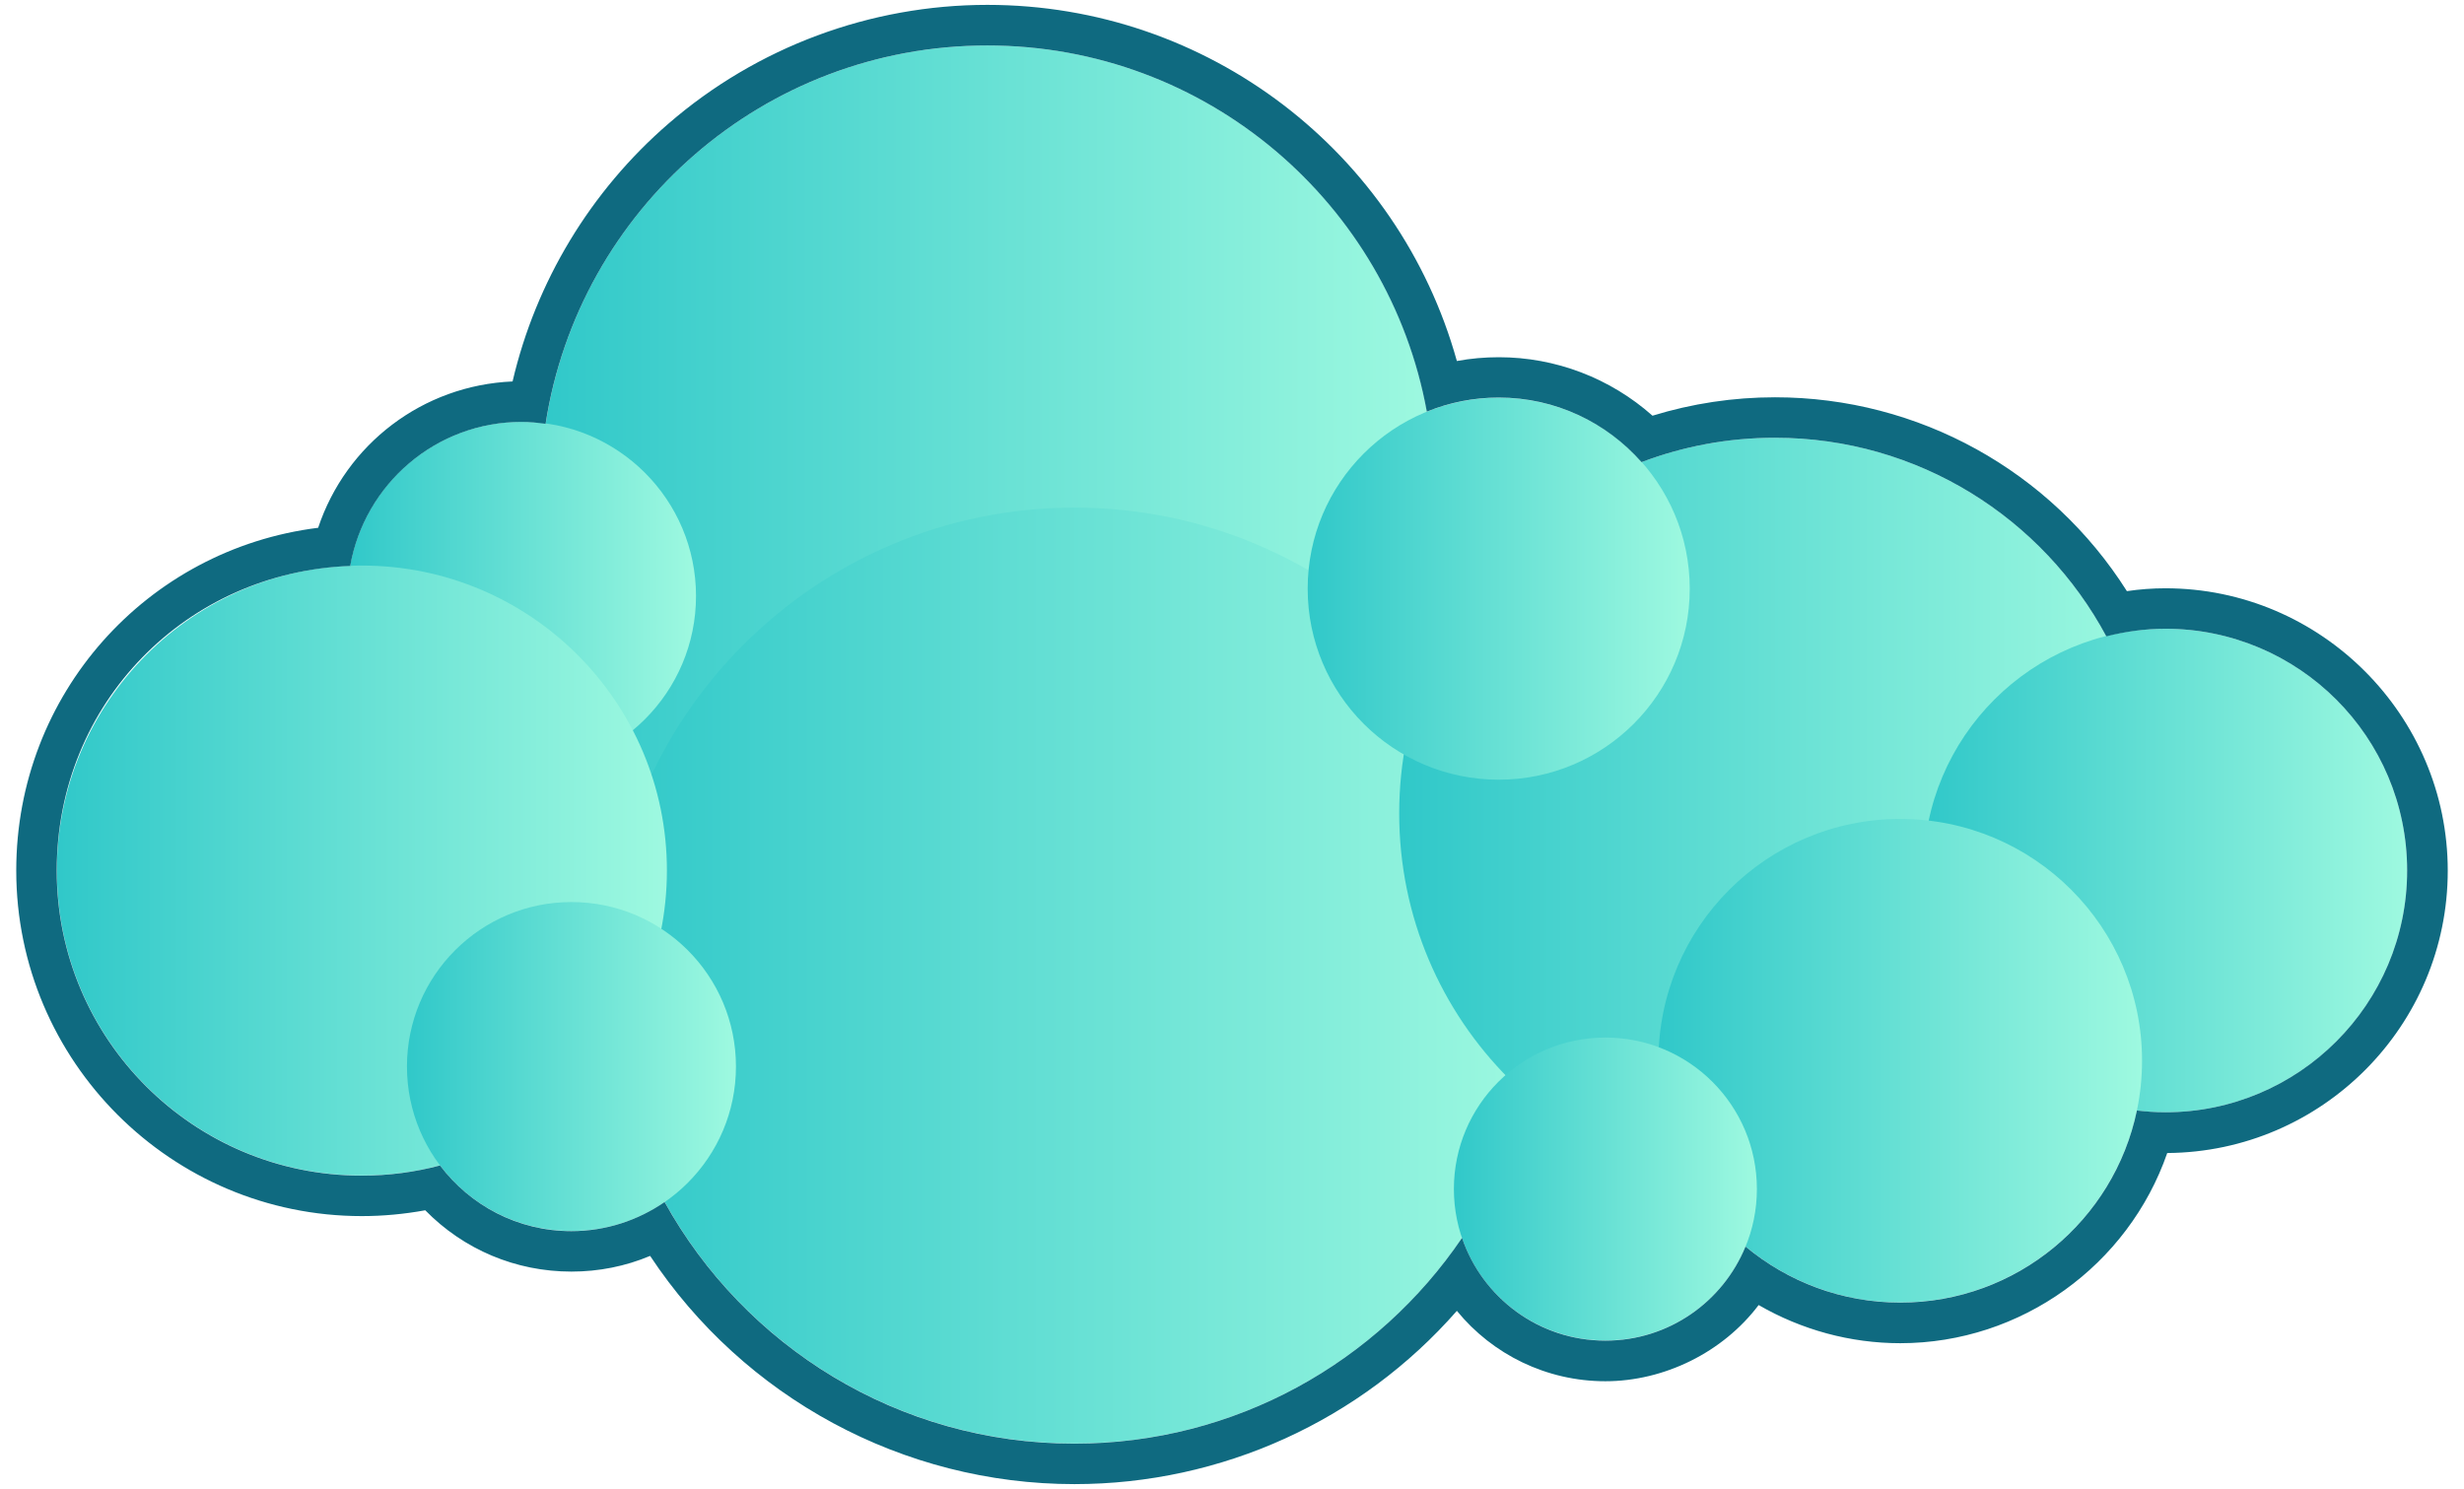
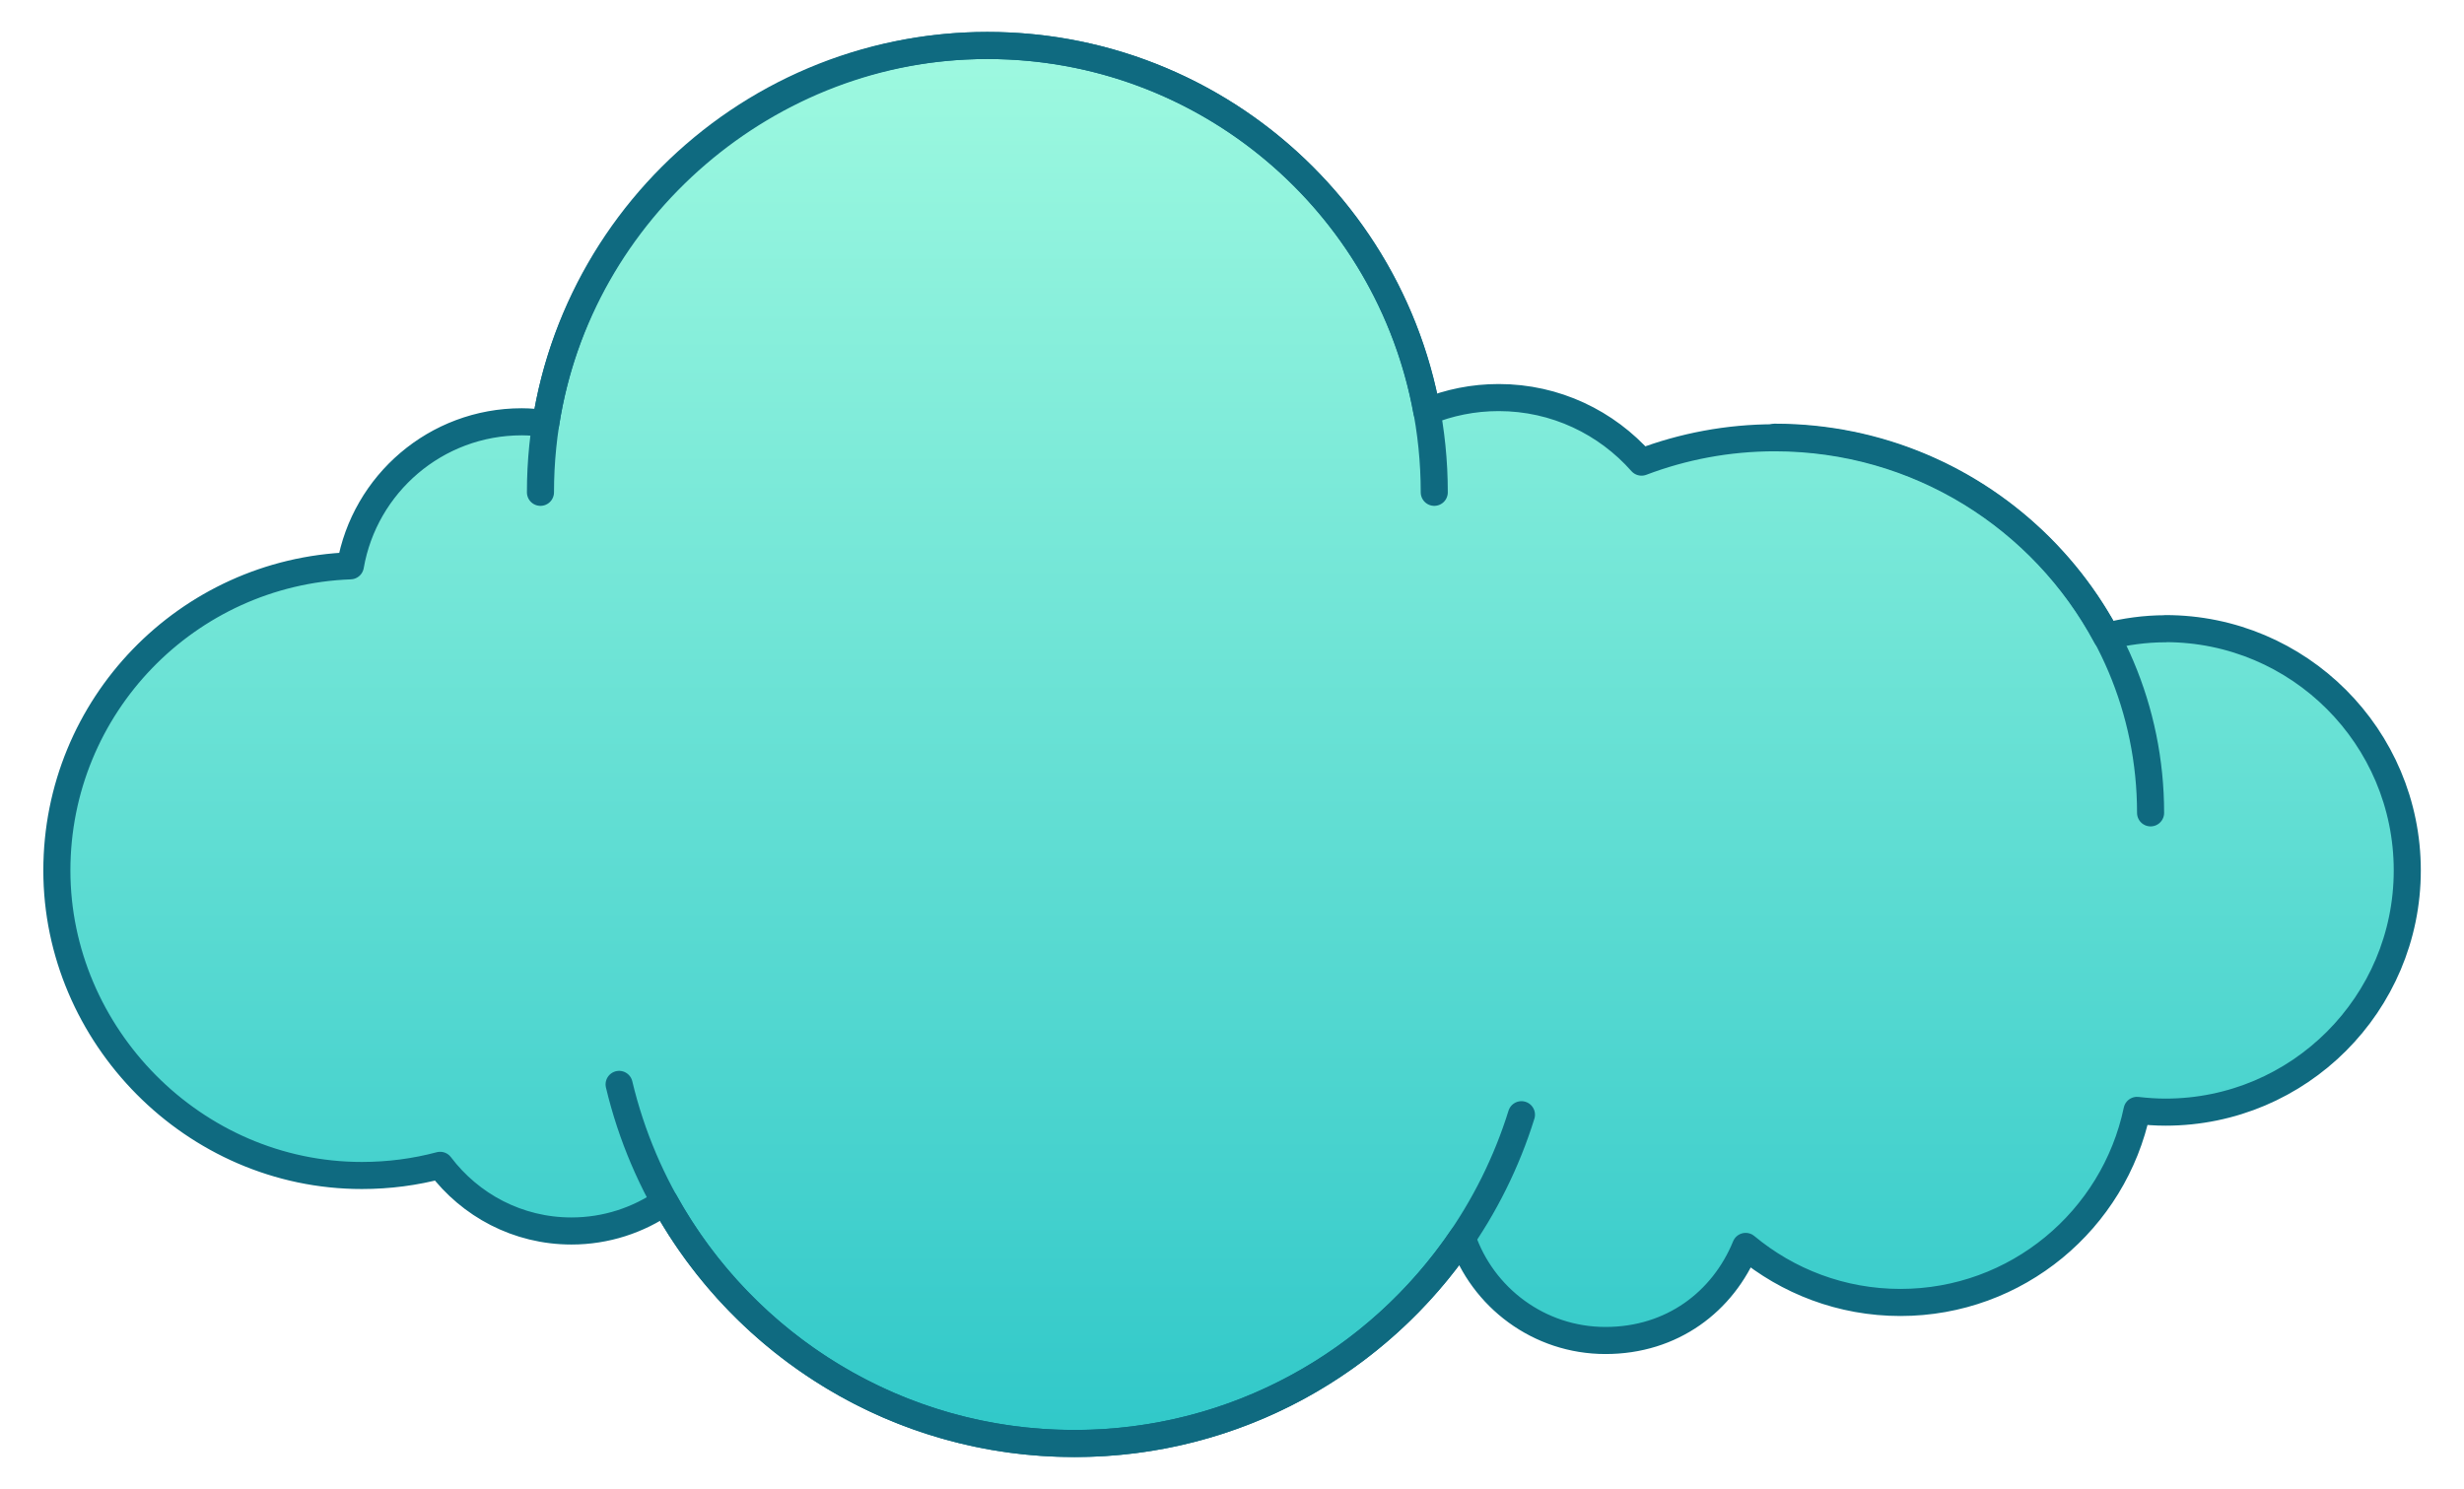
- <svg xmlns="http://www.w3.org/2000/svg" xmlns:xlink="http://www.w3.org/1999/xlink" id="Layer_1" data-name="Layer 1" width="182" height="110" viewBox="0 0 182 110">
+ <svg xmlns="http://www.w3.org/2000/svg" id="Layer_1" data-name="Layer 1" width="182" height="110" viewBox="0 0 182 110">
  <defs>
    <style>
      .cls-1 {
-         fill: url(#linear-gradient-7);
+         fill: none;
+         stroke-linecap: round;
+       }
+ 
+       .cls-1, .cls-2 {
+         stroke: #0f6a80;
+         stroke-linejoin: round;
+         stroke-width: 2px;
      }

      .cls-2 {
-         fill: url(#linear-gradient-9);
-       }
- 
-       .cls-3 {
-         fill: url(#linear-gradient-6);
-       }
- 
-       .cls-4 {
-         fill: url(#linear-gradient-8);
-       }
- 
-       .cls-5 {
-         fill: url(#linear-gradient-3);
-       }
- 
-       .cls-6 {
-         fill: url(#linear-gradient-2);
-       }
- 
-       .cls-7 {
-         fill: url(#linear-gradient-4);
-       }
- 
-       .cls-8 {
-         fill: url(#linear-gradient-5);
-       }
- 
-       .cls-9 {
-         fill: #0f6a80;
-       }
- 
-       .cls-10 {
        fill: url(#linear-gradient);
      }
- 
-       .cls-11 {
-         fill: url(#linear-gradient-10);
-       }
    </style>
-     <linearGradient id="linear-gradient" x1="39.92" y1="36.37" x2="105.94" y2="36.37" gradientTransform="matrix(1, 0, 0, 1, 0, 0)" gradientUnits="userSpaceOnUse">
+     <linearGradient id="linear-gradient" x1="91" y1="106.64" x2="91" y2="3.36" gradientTransform="matrix(1, 0, 0, 1, 0, 0)" gradientUnits="userSpaceOnUse">
      <stop offset="0" stop-color="#30c8c9" />
      <stop offset="1" stop-color="#9ef9e0" />
    </linearGradient>
-     <linearGradient id="linear-gradient-2" x1="44.79" y1="72.07" x2="113.93" y2="72.07" xlink:href="#linear-gradient" />
-     <linearGradient id="linear-gradient-3" x1="103.35" y1="60.09" x2="158.85" y2="60.09" xlink:href="#linear-gradient" />
-     <linearGradient id="linear-gradient-4" x1="96.59" y1="43.49" x2="124.81" y2="43.49" xlink:href="#linear-gradient" />
-     <linearGradient id="linear-gradient-5" x1="142.08" y1="64.31" x2="177.8" y2="64.31" xlink:href="#linear-gradient" />
-     <linearGradient id="linear-gradient-6" x1="25.67" y1="44.03" x2="51.41" y2="44.03" xlink:href="#linear-gradient" />
-     <linearGradient id="linear-gradient-7" x1="4.2" y1="64.31" x2="49.26" y2="64.31" xlink:href="#linear-gradient" />
-     <linearGradient id="linear-gradient-8" x1="30.06" y1="78.79" x2="54.36" y2="78.79" xlink:href="#linear-gradient" />
-     <linearGradient id="linear-gradient-9" x1="122.5" y1="78.36" x2="158.22" y2="78.36" xlink:href="#linear-gradient" />
-     <linearGradient id="linear-gradient-10" x1="107.39" y1="87.84" x2="129.77" y2="87.84" xlink:href="#linear-gradient" />
  </defs>
-   <g>
-     <circle class="cls-10" cx="72.93" cy="36.37" r="33.01" />
-     <circle class="cls-6" cx="79.36" cy="72.07" r="34.57" />
-     <circle class="cls-5" cx="131.1" cy="60.09" r="27.75" />
-     <circle class="cls-7" cx="110.7" cy="43.49" r="14.11" />
-     <circle class="cls-8" cx="159.94" cy="64.31" r="17.86" />
-     <circle class="cls-3" cx="38.54" cy="44.03" r="12.87" />
-     <circle class="cls-1" cx="26.73" cy="64.31" r="22.53" />
-     <circle class="cls-4" cx="42.21" cy="78.79" r="12.15" />
-     <circle class="cls-2" cx="140.36" cy="78.36" r="17.86" />
-     <circle class="cls-11" cx="118.58" cy="87.84" r="11.19" />
-   </g>
-   <path class="cls-9" d="M72.93,3.36c16.2,0,29.66,11.67,32.46,27.05,1.64-.67,3.43-1.04,5.31-1.04,4.21,0,7.97,1.85,10.55,4.77,3.06-1.16,6.38-1.8,9.85-1.8,10.6,0,19.8,5.94,24.48,14.67,1.4-.35,2.85-.56,4.36-.56,9.86,0,17.86,8,17.86,17.86s-8,17.86-17.86,17.86c-.71,0-1.41-.05-2.1-.13-1.69,8.1-8.87,14.19-17.48,14.19-4.35,0-8.33-1.56-11.43-4.14-1.67,4.08-5.67,6.95-10.35,6.95-4.92,0-9.09-3.18-10.59-7.59-6.22,9.17-16.72,15.2-28.64,15.2-13.03,0-24.36-7.21-30.26-17.85-1.96,1.35-4.33,2.15-6.89,2.15-3.97,0-7.48-1.91-9.7-4.85-1.84,.49-3.78,.75-5.78,.75-12.44,0-22.53-10.09-22.53-22.53s9.63-22.06,21.68-22.51c1.06-6.04,6.32-10.64,12.66-10.64,.6,0,1.19,.06,1.77,.14C42.75,15.48,56.42,3.36,72.93,3.36m0-3c-8.65,0-17.01,3.11-23.55,8.77-5.78,5-9.8,11.69-11.52,19.05-6.63,.28-12.3,4.63-14.36,10.81-12.67,1.58-22.3,12.3-22.3,25.32,0,14.08,11.45,25.53,25.53,25.53,1.57,0,3.14-.15,4.68-.43,2.84,2.9,6.68,4.53,10.8,4.53,2.01,0,3.98-.39,5.81-1.16,6.93,10.47,18.68,16.86,31.34,16.86,10.9,0,21.16-4.71,28.25-12.8,2.64,3.23,6.63,5.2,10.97,5.2s8.68-2.13,11.32-5.63c3.16,1.83,6.77,2.82,10.46,2.82,8.94,0,16.85-5.77,19.72-14.05,11.44-.08,20.72-9.4,20.72-20.86s-9.36-20.86-20.86-20.86c-.94,0-1.89,.07-2.84,.21-5.62-8.88-15.38-14.32-25.99-14.32-3.09,0-6.12,.46-9.05,1.36-3.12-2.77-7.15-4.32-11.35-4.32-1.04,0-2.08,.09-3.1,.28C103.31,11.24,89.22,.36,72.93,.36h0Z" />
+   <path class="cls-2" d="M159.94,46.45c-1.51,0-2.96,.21-4.36,.56-4.68-8.73-13.88-14.67-24.48-14.67-3.47,0-6.79,.64-9.85,1.8-2.58-2.92-6.35-4.77-10.55-4.77-1.88,0-3.67,.37-5.31,1.04-2.8-15.39-16.27-27.05-32.46-27.05s-30.18,12.11-32.62,27.94c-.58-.08-1.17-.14-1.77-.14-6.35,0-11.61,4.6-12.66,10.64-12.05,.45-21.68,10.35-21.68,22.51s10.09,22.53,22.53,22.53c2,0,3.94-.26,5.78-.75,2.22,2.94,5.73,4.85,9.7,4.85,2.56,0,4.93-.8,6.89-2.15,5.89,10.64,17.23,17.85,30.26,17.85,11.91,0,22.42-6.03,28.64-15.2,1.5,4.41,5.67,7.59,10.59,7.59s8.68-2.87,10.35-6.95c3.1,2.58,7.08,4.14,11.43,4.14,8.6,0,15.78-6.09,17.48-14.19,.69,.08,1.39,.13,2.1,.13,9.86,0,17.86-8,17.86-17.86s-8-17.86-17.86-17.86Z" />
+   <path class="cls-1" d="M39.92,36.37c0-18.23,14.78-33.01,33.01-33.01s33.01,14.78,33.01,33.01" />
+   <path class="cls-1" d="M112.38,82.35c-4.38,14.07-17.5,24.29-33.02,24.29-16.33,0-30.01-11.32-33.63-26.53" />
+   <path class="cls-1" d="M131.1,32.3c15.33,0,27.75,12.43,27.75,27.75" />
</svg>
